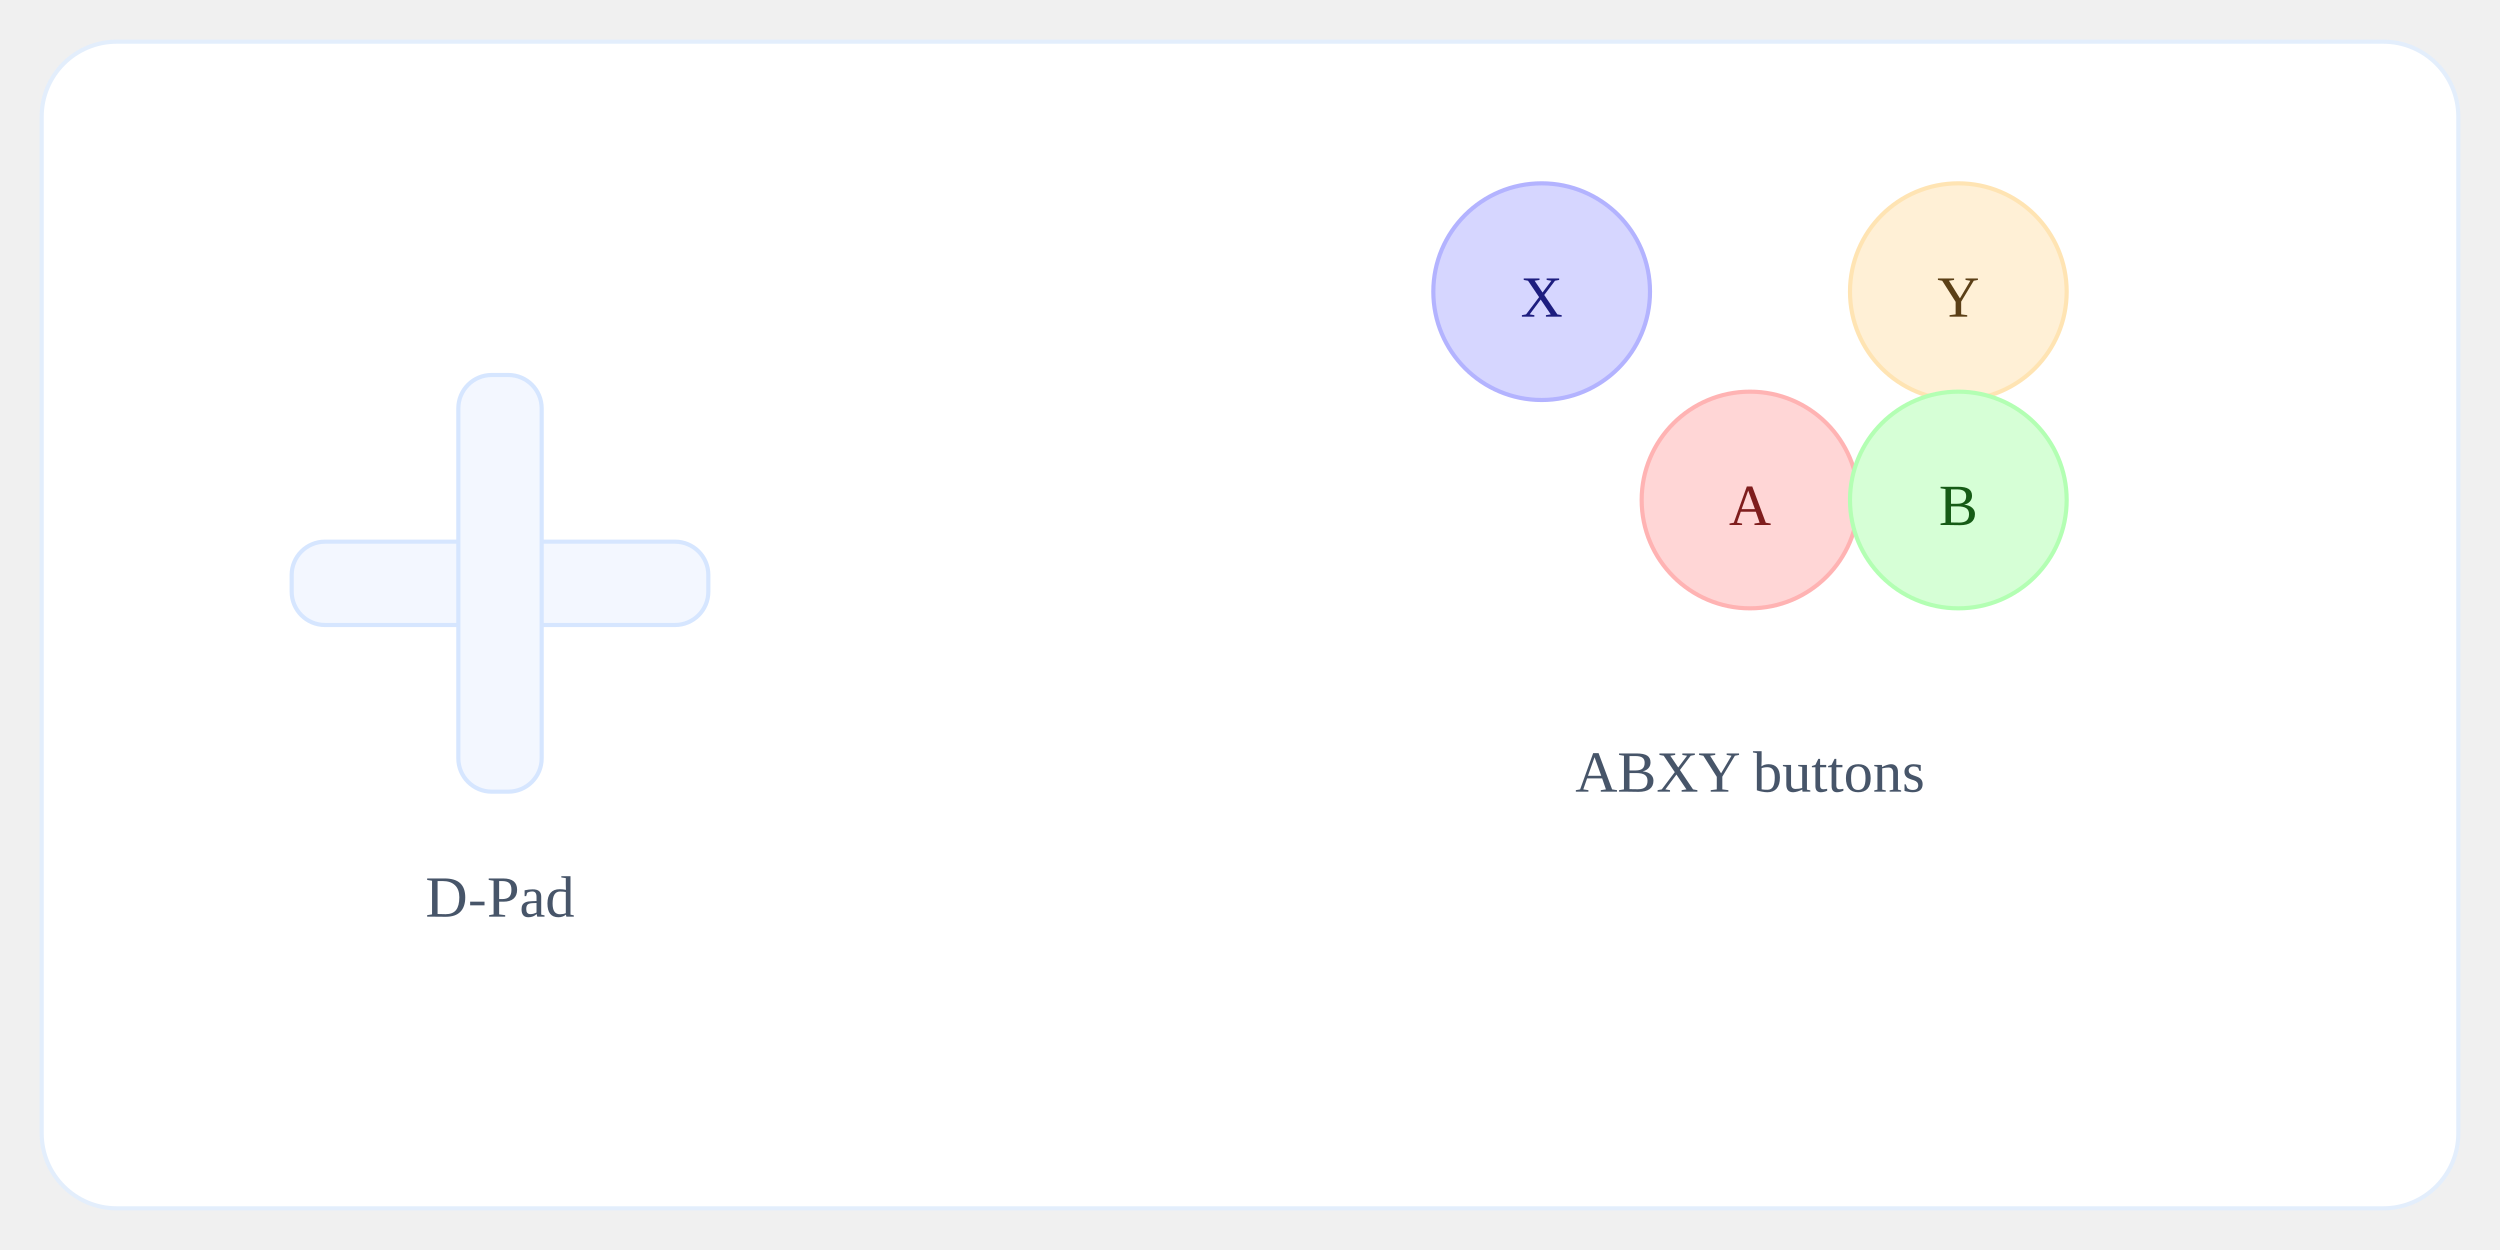
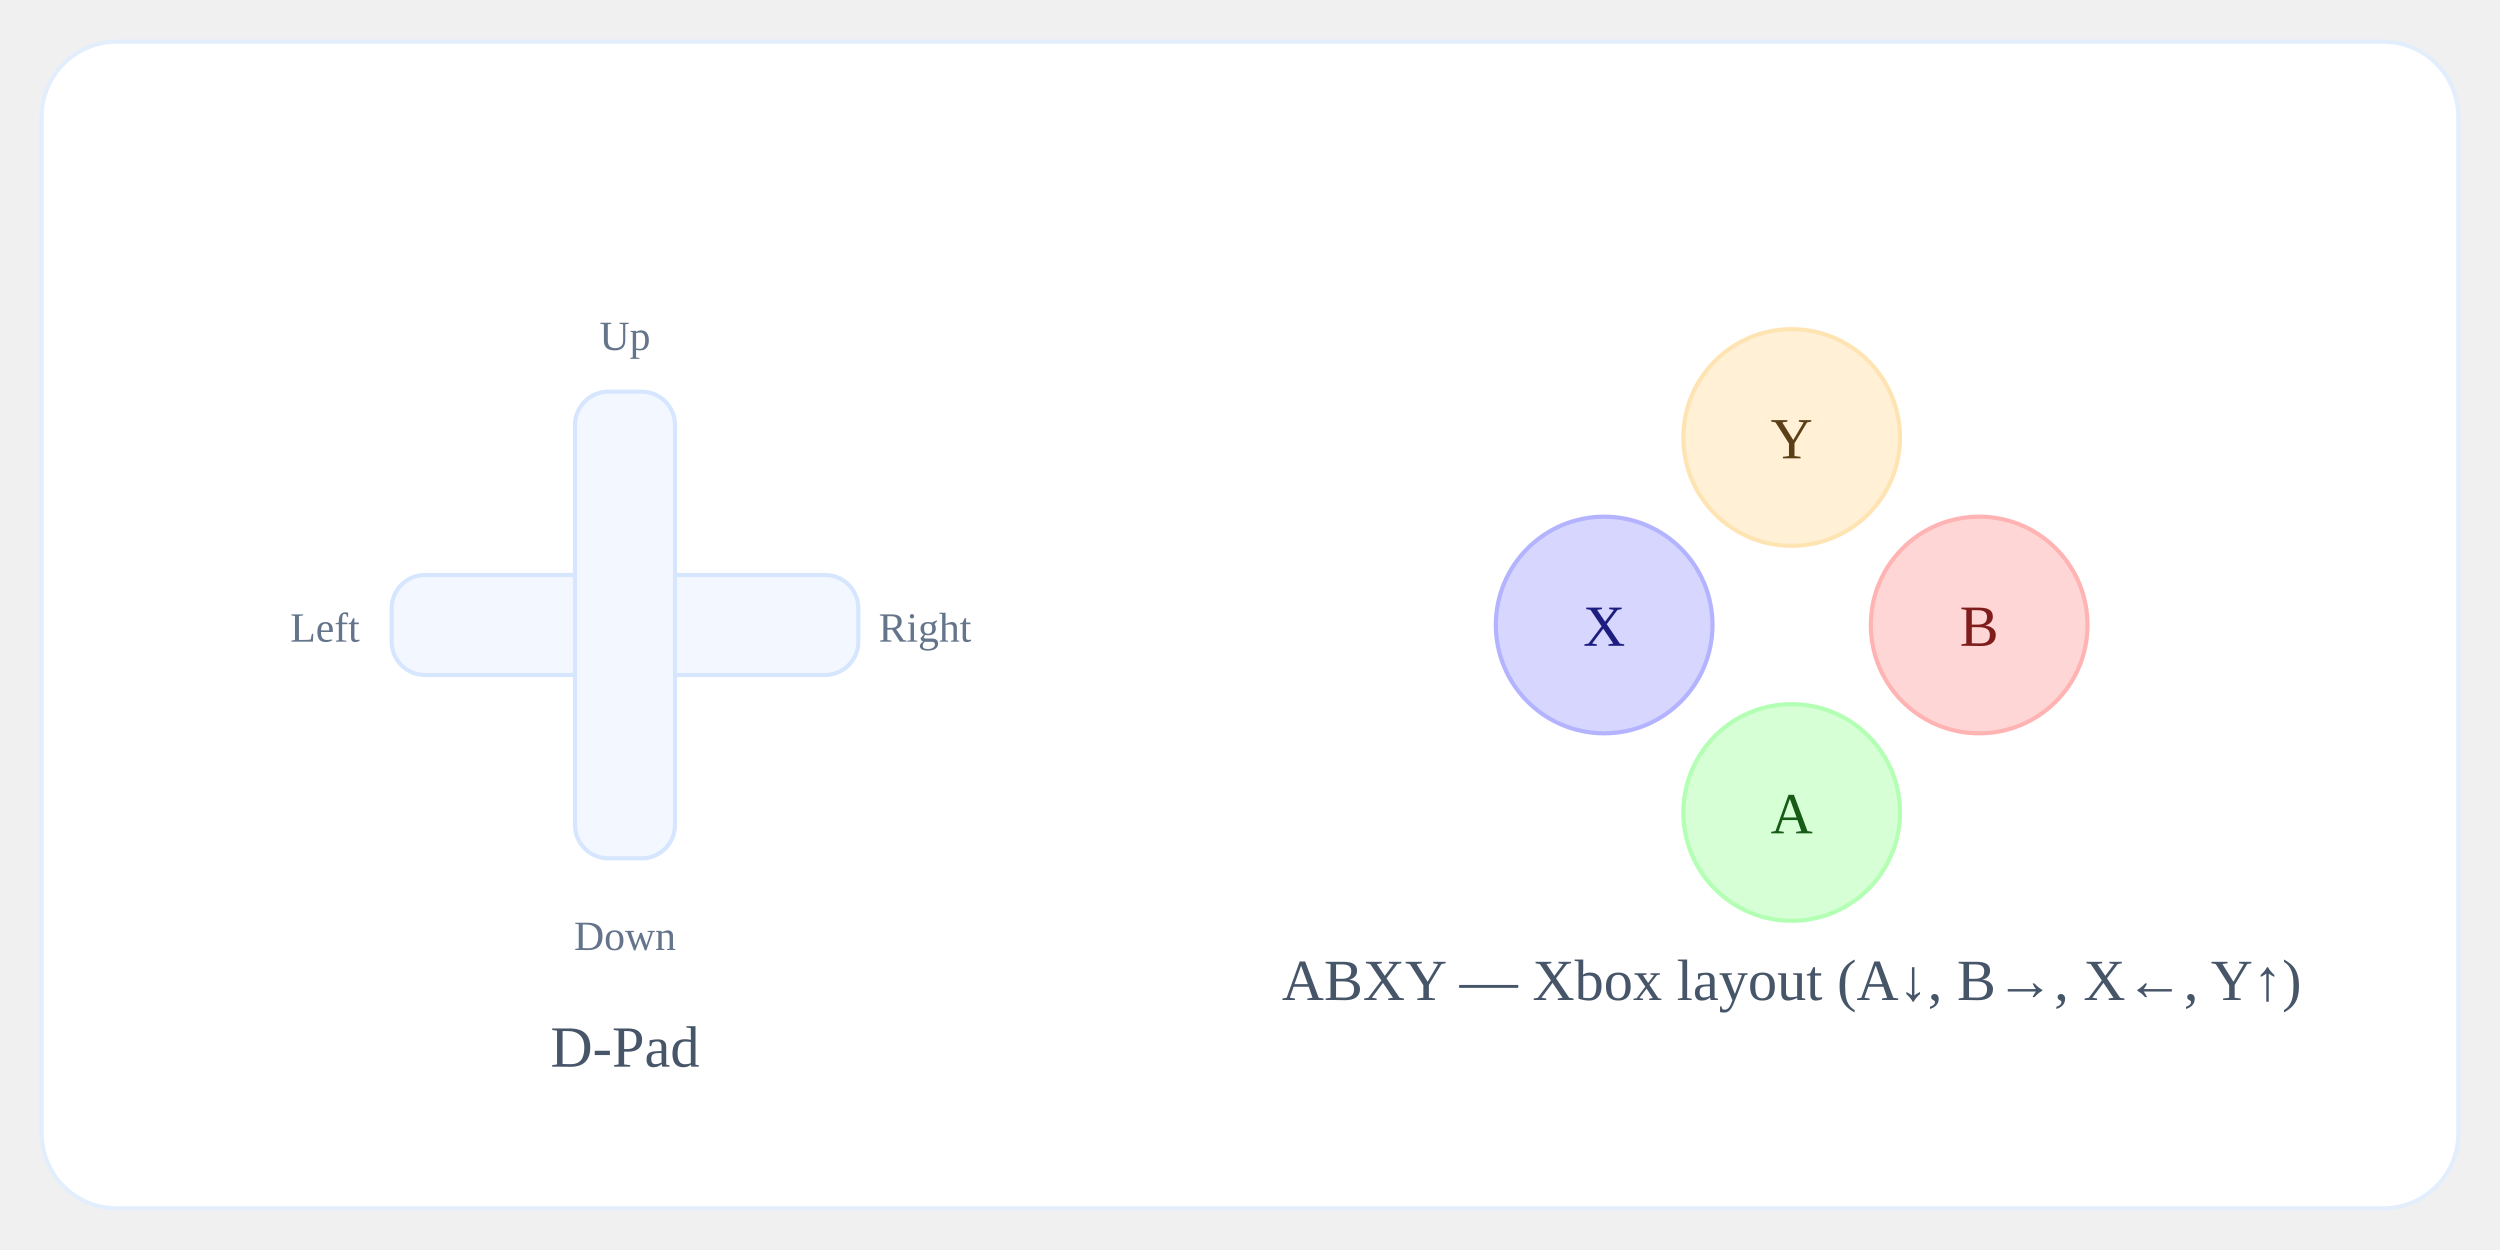
<svg xmlns="http://www.w3.org/2000/svg" viewBox="0 0 600 300" role="img" aria-labelledby="title desc">
  <rect x="10" y="10" width="580" height="280" rx="18" fill="#fff" stroke="#e3eefc" />
-   <g transform="translate(120,140)">
-     <rect x="-50" y="-10" width="100" height="20" rx="8" fill="#f3f7ff" stroke="#d6e6ff" />
-     <rect x="-10" y="-50" width="20" height="100" rx="8" fill="#f3f7ff" stroke="#d6e6ff" />
-     <text x="0" y="80" text-anchor="middle" fill="#475569" font-size="14">D‑Pad</text>
+   <g transform="translate(150,150)">
+     <rect x="-56" y="-12" width="112" height="24" rx="8" fill="#f3f7ff" stroke="#d6e6ff" />
+     <rect x="-12" y="-56" width="24" height="112" rx="8" fill="#f3f7ff" stroke="#d6e6ff" />
+     <g font-size="10" fill="#64748b" text-anchor="middle">
+       <text x="0" y="-66">Up</text>
+       <text x="0" y="78">Down</text>
+       <text x="-72" y="4">Left</text>
+       <text x="72" y="4">Right</text>
+     </g>
+     <text x="0" y="106" text-anchor="middle" fill="#475569" font-size="14">D-Pad</text>
  </g>
-   <g transform="translate(420,120)">
-     <circle cx="0" cy="0" r="26" fill="#ffd6d6" stroke="#ffb3b3" />
-     <text x="0" y="6" text-anchor="middle" font-size="14" fill="#7f1d1d">A</text>
-     <circle cx="50" cy="-50" r="26" fill="#fff0d6" stroke="#ffe4b3" />
-     <text x="50" y="-44" text-anchor="middle" font-size="14" fill="#5b3f16">Y</text>
-     <circle cx="-50" cy="-50" r="26" fill="#d6d6ff" stroke="#b3b3ff" />
-     <text x="-50" y="-44" text-anchor="middle" font-size="14" fill="#1d1d7f">X</text>
-     <circle cx="50" cy="0" r="26" fill="#d6ffd6" stroke="#b3ffb3" />
-     <text x="50" y="6" text-anchor="middle" font-size="14" fill="#165b16">B</text>
-     <text x="0" y="70" text-anchor="middle" fill="#475569" font-size="14">ABXY buttons</text>
+   <g transform="translate(430,150)">
+     <circle cx="-45" cy="0" r="26" fill="#d6d6ff" stroke="#b3b3ff" />
+     <text x="-45" y="5" text-anchor="middle" font-size="14" fill="#1d1d7f">X</text>
+     <circle cx="0" cy="-45" r="26" fill="#fff0d6" stroke="#ffe4b3" />
+     <text x="0" y="-40" text-anchor="middle" font-size="14" fill="#5b3f16">Y</text>
+     <circle cx="45" cy="0" r="26" fill="#ffd6d6" stroke="#ffb3b3" />
+     <text x="45" y="5" text-anchor="middle" font-size="14" fill="#7f1d1d">B</text>
+     <circle cx="0" cy="45" r="26" fill="#d6ffd6" stroke="#b3ffb3" />
+     <text x="0" y="50" text-anchor="middle" font-size="14" fill="#165b16">A</text>
+     <text x="0" y="90" text-anchor="middle" fill="#475569" font-size="14">ABXY — Xbox layout (A↓, B→, X←, Y↑)</text>
  </g>
</svg>
